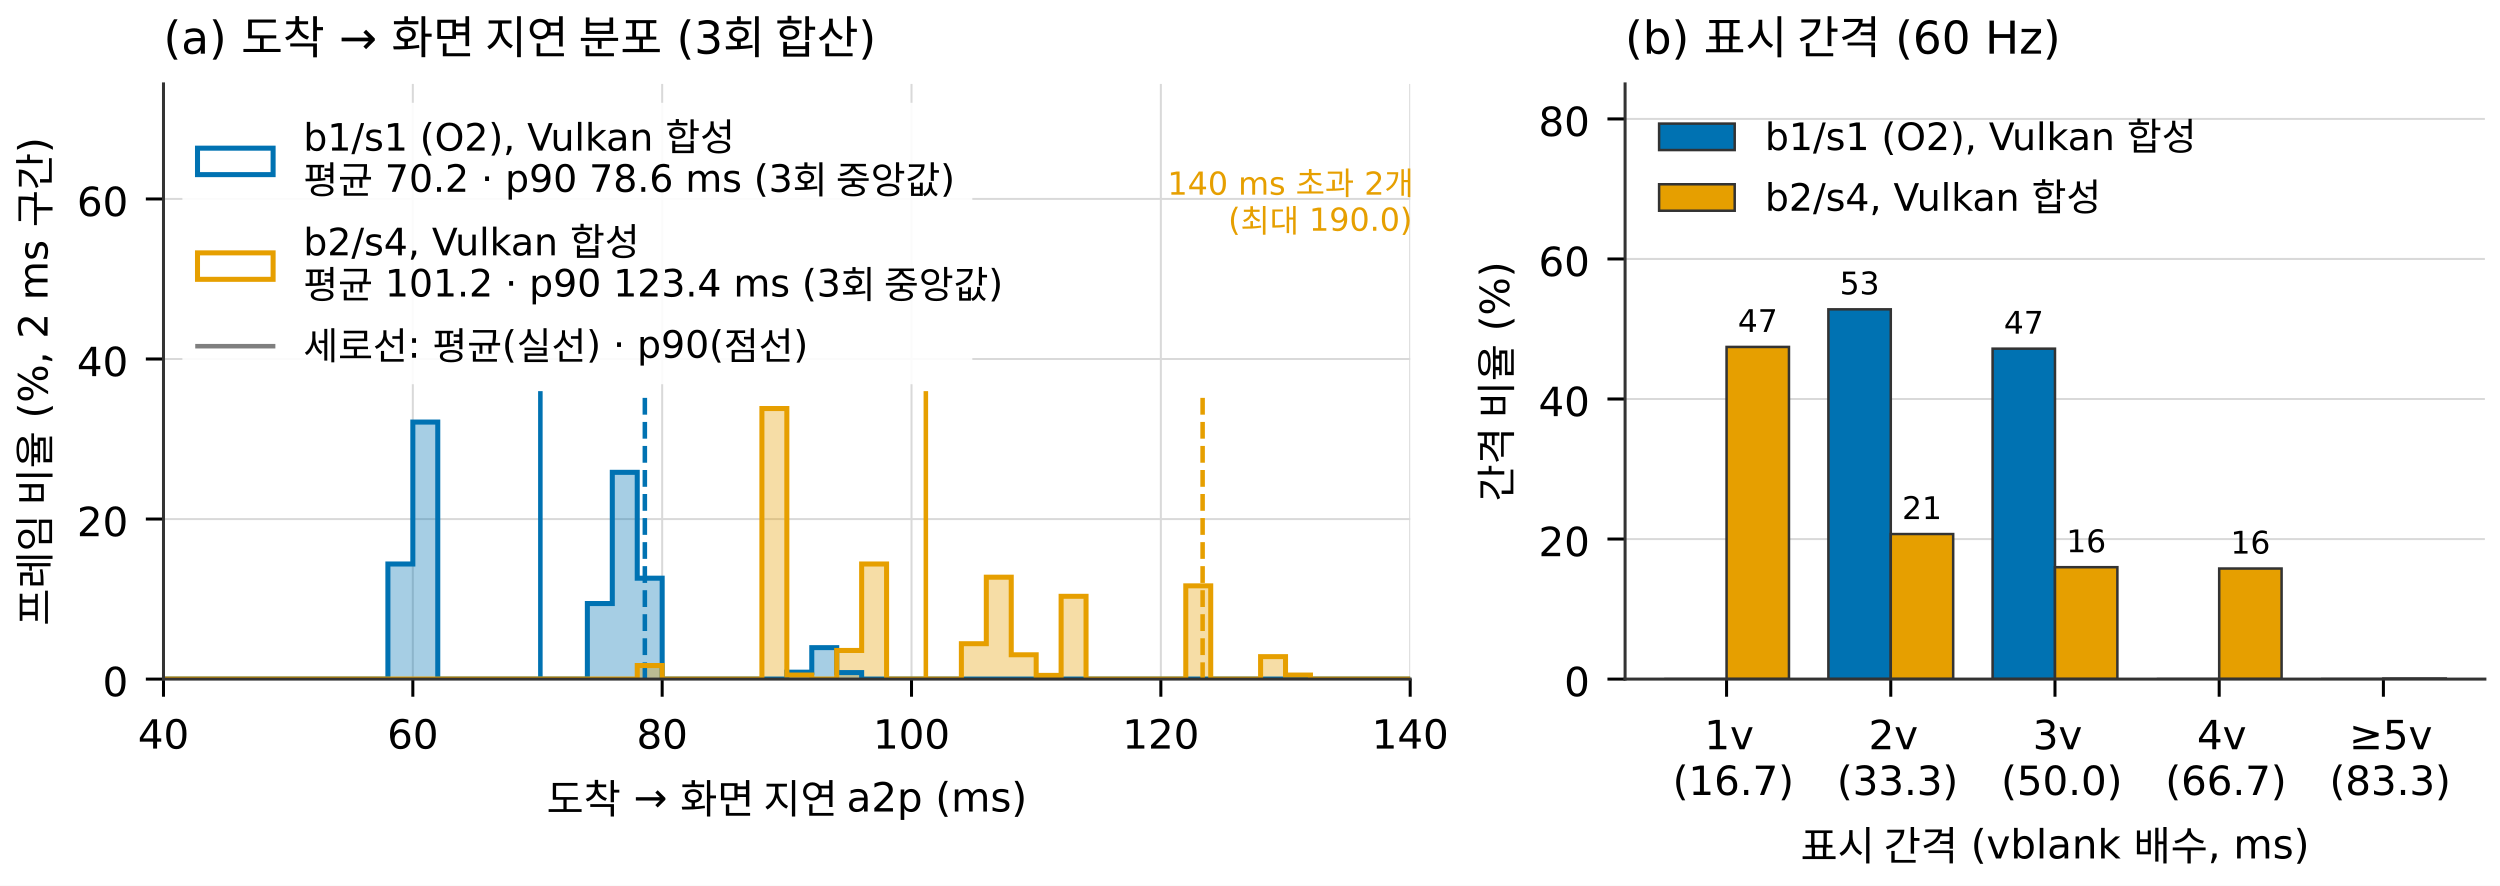
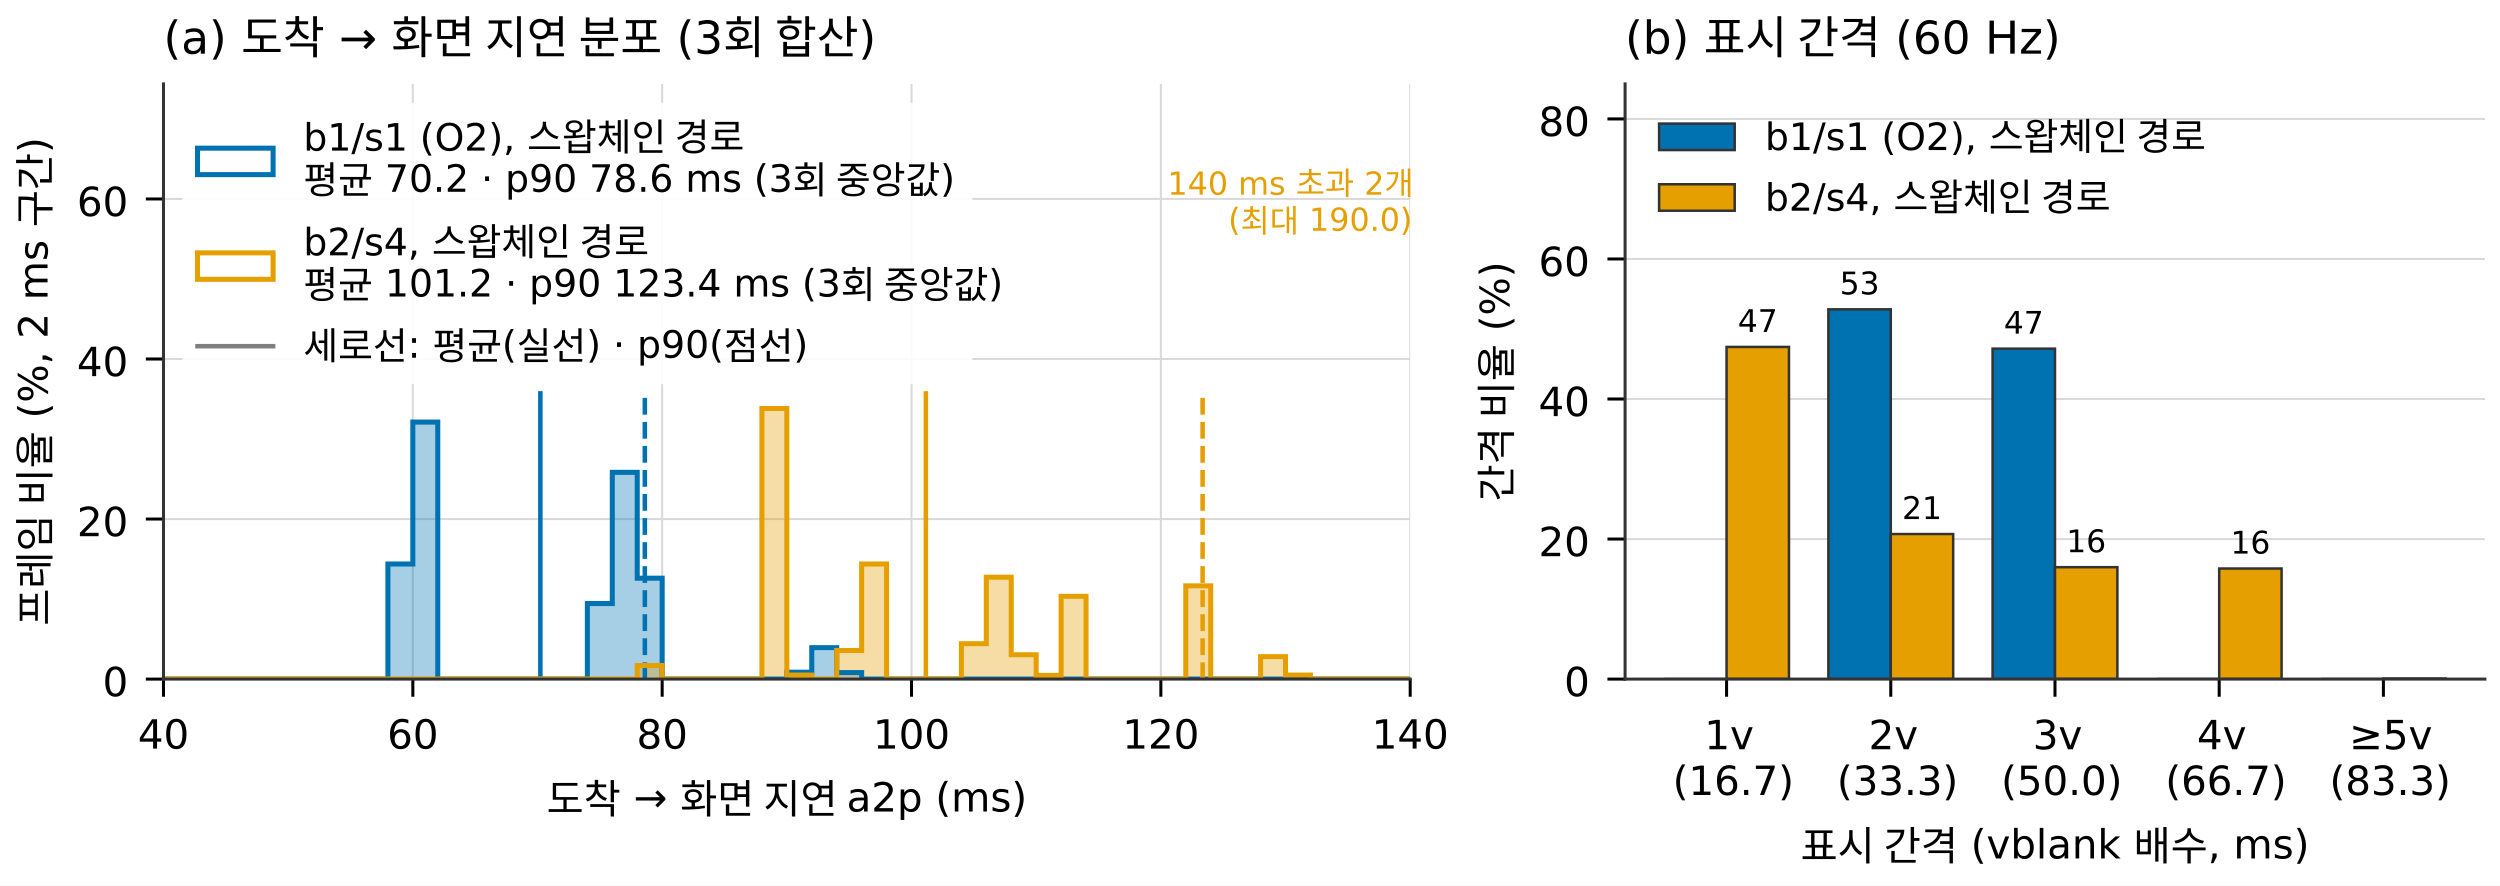
<svg xmlns="http://www.w3.org/2000/svg" xmlns:xlink="http://www.w3.org/1999/xlink" width="496.063pt" height="175.748pt" viewBox="0 0 496.063 175.748" version="1.1">
  <defs>
    <style type="text/css">*{stroke-linejoin: round; stroke-linecap: butt}</style>
  </defs>
  <g id="figure_1">
    <g id="patch_1">
      <path d="M 0 175.748  L 496.063 175.748  L 496.063 0  L 0 0  z " style="fill: #ffffff" />
    </g>
    <g id="axes_1">
      <g id="patch_2">
        <path d="M 32.44 134.748  L 279.817 134.748  L 279.817 16.65  L 32.44 16.65  z " style="fill: #ffffff" />
      </g>
      <g id="matplotlib.axis_1">
        <g id="xtick_1">
          <g id="line2d_1">
            <path d="M 32.44 134.748  L 32.44 16.65  " clip-path="url(#cc3b1eb4dcb)" style="fill: none; stroke: #d9d9d9; stroke-width: 0.4; stroke-linecap: square" />
          </g>
          <g id="line2d_2">
            <defs>
              <path id="mfd4e453d5d" d="M 0 0  L 0 3.5  " style="stroke: #000000; stroke-width: 0.6" />
            </defs>
            <g>
              <use xlink:href="#mfd4e453d5d" x="32.44" y="134.748" style="stroke: #000000; stroke-width: 0.6" />
            </g>
          </g>
          <g id="text_1">
            <text style="font-size: 8px; font-family: 'NanumSquare', 'UnDotum', 'DejaVu Sans'; text-anchor: middle" x="32.44" y="148.548" transform="rotate(-0 32.44024 148.5478)">40</text>
          </g>
        </g>
        <g id="xtick_2">
          <g id="line2d_3">
            <path d="M 81.916 134.748  L 81.916 16.65  " clip-path="url(#cc3b1eb4dcb)" style="fill: none; stroke: #d9d9d9; stroke-width: 0.4; stroke-linecap: square" />
          </g>
          <g id="line2d_4">
            <g>
              <use xlink:href="#mfd4e453d5d" x="81.916" y="134.748" style="stroke: #000000; stroke-width: 0.6" />
            </g>
          </g>
          <g id="text_2">
            <text style="font-size: 8px; font-family: 'NanumSquare', 'UnDotum', 'DejaVu Sans'; text-anchor: middle" x="81.916" y="148.548" transform="rotate(-0 81.91566 148.5478)">60</text>
          </g>
        </g>
        <g id="xtick_3">
          <g id="line2d_5">
            <path d="M 131.391 134.748  L 131.391 16.65  " clip-path="url(#cc3b1eb4dcb)" style="fill: none; stroke: #d9d9d9; stroke-width: 0.4; stroke-linecap: square" />
          </g>
          <g id="line2d_6">
            <g>
              <use xlink:href="#mfd4e453d5d" x="131.391" y="134.748" style="stroke: #000000; stroke-width: 0.6" />
            </g>
          </g>
          <g id="text_3">
            <text style="font-size: 8px; font-family: 'NanumSquare', 'UnDotum', 'DejaVu Sans'; text-anchor: middle" x="131.391" y="148.548" transform="rotate(-0 131.3911 148.5478)">80</text>
          </g>
        </g>
        <g id="xtick_4">
          <g id="line2d_7">
            <path d="M 180.867 134.748  L 180.867 16.65  " clip-path="url(#cc3b1eb4dcb)" style="fill: none; stroke: #d9d9d9; stroke-width: 0.4; stroke-linecap: square" />
          </g>
          <g id="line2d_8">
            <g>
              <use xlink:href="#mfd4e453d5d" x="180.867" y="134.748" style="stroke: #000000; stroke-width: 0.6" />
            </g>
          </g>
          <g id="text_4">
            <text style="font-size: 8px; font-family: 'NanumSquare', 'UnDotum', 'DejaVu Sans'; text-anchor: middle" x="180.867" y="148.548" transform="rotate(-0 180.8665 148.5478)">100</text>
          </g>
        </g>
        <g id="xtick_5">
          <g id="line2d_9">
            <path d="M 230.342 134.748  L 230.342 16.65  " clip-path="url(#cc3b1eb4dcb)" style="fill: none; stroke: #d9d9d9; stroke-width: 0.4; stroke-linecap: square" />
          </g>
          <g id="line2d_10">
            <g>
              <use xlink:href="#mfd4e453d5d" x="230.342" y="134.748" style="stroke: #000000; stroke-width: 0.6" />
            </g>
          </g>
          <g id="text_5">
            <text style="font-size: 8px; font-family: 'NanumSquare', 'UnDotum', 'DejaVu Sans'; text-anchor: middle" x="230.342" y="148.548" transform="rotate(-0 230.3419 148.5478)">120</text>
          </g>
        </g>
        <g id="xtick_6">
          <g id="line2d_11">
            <path d="M 279.817 134.748  L 279.817 16.65  " clip-path="url(#cc3b1eb4dcb)" style="fill: none; stroke: #d9d9d9; stroke-width: 0.4; stroke-linecap: square" />
          </g>
          <g id="line2d_12">
            <g>
              <use xlink:href="#mfd4e453d5d" x="279.817" y="134.748" style="stroke: #000000; stroke-width: 0.6" />
            </g>
          </g>
          <g id="text_6">
            <text style="font-size: 8px; font-family: 'NanumSquare', 'UnDotum', 'DejaVu Sans'; text-anchor: middle" x="279.817" y="148.548" transform="rotate(-0 279.8174 148.5478)">140</text>
          </g>
        </g>
        <g id="text_7">
          <text style="font-size: 8px; font-family: 'NanumSquare', 'UnDotum', 'DejaVu Sans'; text-anchor: middle" x="156.129" y="161.388" transform="rotate(-0 156.1288 161.3878)">도착 → 화면 지연 a2p (ms)</text>
        </g>
      </g>
      <g id="matplotlib.axis_2">
        <g id="ytick_1">
          <g id="line2d_13">
            <path d="M 32.44 134.748  L 279.817 134.748  " clip-path="url(#cc3b1eb4dcb)" style="fill: none; stroke: #d9d9d9; stroke-width: 0.4; stroke-linecap: square" />
          </g>
          <g id="line2d_14">
            <defs>
              <path id="m87a8d191d4" d="M 0 0  L -3.5 0  " style="stroke: #000000; stroke-width: 0.6" />
            </defs>
            <g>
              <use xlink:href="#m87a8d191d4" x="32.44" y="134.748" style="stroke: #000000; stroke-width: 0.6" />
            </g>
          </g>
          <g id="text_8">
            <text style="font-size: 8px; font-family: 'NanumSquare', 'UnDotum', 'DejaVu Sans'; text-anchor: end" x="25.44" y="138.148" transform="rotate(-0 25.44024 138.1478)">0</text>
          </g>
        </g>
        <g id="ytick_2">
          <g id="line2d_15">
            <path d="M 32.44 102.991  L 279.817 102.991  " clip-path="url(#cc3b1eb4dcb)" style="fill: none; stroke: #d9d9d9; stroke-width: 0.4; stroke-linecap: square" />
          </g>
          <g id="line2d_16">
            <g>
              <use xlink:href="#m87a8d191d4" x="32.44" y="102.991" style="stroke: #000000; stroke-width: 0.6" />
            </g>
          </g>
          <g id="text_9">
            <text style="font-size: 8px; font-family: 'NanumSquare', 'UnDotum', 'DejaVu Sans'; text-anchor: end" x="25.44" y="106.391" transform="rotate(-0 25.44024 106.3913)">20</text>
          </g>
        </g>
        <g id="ytick_3">
          <g id="line2d_17">
            <path d="M 32.44 71.235  L 279.817 71.235  " clip-path="url(#cc3b1eb4dcb)" style="fill: none; stroke: #d9d9d9; stroke-width: 0.4; stroke-linecap: square" />
          </g>
          <g id="line2d_18">
            <g>
              <use xlink:href="#m87a8d191d4" x="32.44" y="71.235" style="stroke: #000000; stroke-width: 0.6" />
            </g>
          </g>
          <g id="text_10">
            <text style="font-size: 8px; font-family: 'NanumSquare', 'UnDotum', 'DejaVu Sans'; text-anchor: end" x="25.44" y="74.635" transform="rotate(-0 25.44024 74.63478)">40</text>
          </g>
        </g>
        <g id="ytick_4">
          <g id="line2d_19">
            <path d="M 32.44 39.478  L 279.817 39.478  " clip-path="url(#cc3b1eb4dcb)" style="fill: none; stroke: #d9d9d9; stroke-width: 0.4; stroke-linecap: square" />
          </g>
          <g id="line2d_20">
            <g>
              <use xlink:href="#m87a8d191d4" x="32.44" y="39.478" style="stroke: #000000; stroke-width: 0.6" />
            </g>
          </g>
          <g id="text_11">
            <text style="font-size: 8px; font-family: 'NanumSquare', 'UnDotum', 'DejaVu Sans'; text-anchor: end" x="25.44" y="42.878" transform="rotate(-0 25.44024 42.87828)">60</text>
          </g>
        </g>
        <g id="text_12">
          <text style="font-size: 8px; font-family: 'NanumSquare', 'UnDotum', 'DejaVu Sans'; text-anchor: middle" x="9.8" y="75.699" transform="rotate(-90 9.80024 75.69902)">프레임 비율 (%, 2 ms 구간)</text>
        </g>
      </g>
      <g id="patch_3">
        <path d="M 32.44 134.748  L 32.44 134.748  L 37.388 134.748  L 37.388 134.748  L 42.335 134.748  L 42.335 134.748  L 47.283 134.748  L 47.283 134.748  L 52.23 134.748  L 52.23 134.748  L 57.178 134.748  L 57.178 134.748  L 62.125 134.748  L 62.125 134.748  L 67.073 134.748  L 67.073 134.748  L 72.021 134.748  L 72.021 134.748  L 76.968 134.748  L 76.968 111.912  L 81.916 111.912  L 81.916 83.749  L 86.863 83.749  L 86.863 134.748  L 91.811 134.748  L 91.811 134.748  L 96.758 134.748  L 96.758 134.748  L 101.706 134.748  L 101.706 134.748  L 106.653 134.748  L 106.653 134.748  L 111.601 134.748  L 111.601 134.748  L 116.548 134.748  L 116.548 119.753  L 121.496 119.753  L 121.496 93.72  L 126.444 93.72  L 126.444 114.729  L 131.391 114.729  L 131.391 134.748  L 136.339 134.748  L 136.339 134.748  L 141.286 134.748  L 141.286 134.748  L 146.234 134.748  L 146.234 134.748  L 151.181 134.748  L 151.181 134.748  L 156.129 134.748  L 156.129 133.378  L 161.076 133.378  L 161.076 128.506  L 166.024 128.506  L 166.024 133.454  L 170.971 133.454  L 170.971 134.748  L 175.919 134.748  L 175.919 134.748  L 180.867 134.748  L 180.867 134.748  L 185.814 134.748  L 185.814 134.748  L 190.762 134.748  L 190.762 134.748  L 195.709 134.748  L 195.709 134.748  L 200.657 134.748  L 200.657 134.748  L 205.604 134.748  L 205.604 134.748  L 210.552 134.748  L 210.552 134.748  L 215.499 134.748  L 215.499 134.748  L 220.447 134.748  L 220.447 134.748  L 225.394 134.748  L 225.394 134.748  L 230.342 134.748  L 230.342 134.748  L 235.289 134.748  L 235.289 134.748  L 240.237 134.748  L 240.237 134.748  L 245.185 134.748  L 245.185 134.748  L 250.132 134.748  L 250.132 134.748  L 255.08 134.748  L 255.08 134.748  L 260.027 134.748  L 260.027 134.748  L 264.975 134.748  L 264.975 134.748  L 269.922 134.748  L 269.922 134.748  L 274.87 134.748  L 274.87 134.748  L 279.817 134.748  L 279.817 134.748  L 274.87 134.748  L 274.87 134.748  L 269.922 134.748  L 269.922 134.748  L 264.975 134.748  L 264.975 134.748  L 260.027 134.748  L 260.027 134.748  L 255.08 134.748  L 255.08 134.748  L 250.132 134.748  L 250.132 134.748  L 245.185 134.748  L 245.185 134.748  L 240.237 134.748  L 240.237 134.748  L 235.289 134.748  L 235.289 134.748  L 230.342 134.748  L 230.342 134.748  L 225.394 134.748  L 225.394 134.748  L 220.447 134.748  L 220.447 134.748  L 215.499 134.748  L 215.499 134.748  L 210.552 134.748  L 210.552 134.748  L 205.604 134.748  L 205.604 134.748  L 200.657 134.748  L 200.657 134.748  L 195.709 134.748  L 195.709 134.748  L 190.762 134.748  L 190.762 134.748  L 185.814 134.748  L 185.814 134.748  L 180.867 134.748  L 180.867 134.748  L 175.919 134.748  L 175.919 134.748  L 170.971 134.748  L 170.971 134.748  L 166.024 134.748  L 166.024 134.748  L 161.076 134.748  L 161.076 134.748  L 156.129 134.748  L 156.129 134.748  L 151.181 134.748  L 151.181 134.748  L 146.234 134.748  L 146.234 134.748  L 141.286 134.748  L 141.286 134.748  L 136.339 134.748  L 136.339 134.748  L 131.391 134.748  L 131.391 134.748  L 126.444 134.748  L 126.444 134.748  L 121.496 134.748  L 121.496 134.748  L 116.548 134.748  L 116.548 134.748  L 111.601 134.748  L 111.601 134.748  L 106.653 134.748  L 106.653 134.748  L 101.706 134.748  L 101.706 134.748  L 96.758 134.748  L 96.758 134.748  L 91.811 134.748  L 91.811 134.748  L 86.863 134.748  L 86.863 134.748  L 81.916 134.748  L 81.916 134.748  L 76.968 134.748  L 76.968 134.748  L 72.021 134.748  L 72.021 134.748  L 67.073 134.748  L 67.073 134.748  L 62.125 134.748  L 62.125 134.748  L 57.178 134.748  L 57.178 134.748  L 52.23 134.748  L 52.23 134.748  L 47.283 134.748  L 47.283 134.748  L 42.335 134.748  L 42.335 134.748  L 37.388 134.748  L 37.388 134.748  z " clip-path="url(#cc3b1eb4dcb)" style="fill: #0072b2; opacity: 0.35" />
      </g>
      <g id="patch_4">
        <path d="M 32.44 134.748  L 32.44 134.748  L 37.388 134.748  L 37.388 134.748  L 42.335 134.748  L 42.335 134.748  L 47.283 134.748  L 47.283 134.748  L 52.23 134.748  L 52.23 134.748  L 57.178 134.748  L 57.178 134.748  L 62.125 134.748  L 62.125 134.748  L 67.073 134.748  L 67.073 134.748  L 72.021 134.748  L 72.021 134.748  L 76.968 134.748  L 76.968 134.748  L 81.916 134.748  L 81.916 134.748  L 86.863 134.748  L 86.863 134.748  L 91.811 134.748  L 91.811 134.748  L 96.758 134.748  L 96.758 134.748  L 101.706 134.748  L 101.706 134.748  L 106.653 134.748  L 106.653 134.748  L 111.601 134.748  L 111.601 134.748  L 116.548 134.748  L 116.548 134.748  L 121.496 134.748  L 121.496 134.748  L 126.444 134.748  L 126.444 132.061  L 131.391 132.061  L 131.391 134.748  L 136.339 134.748  L 136.339 134.748  L 141.286 134.748  L 141.286 134.748  L 146.234 134.748  L 146.234 134.748  L 151.181 134.748  L 151.181 81.067  L 156.129 81.067  L 156.129 133.954  L 161.076 133.954  L 161.076 134.748  L 166.024 134.748  L 166.024 129.068  L 170.971 129.068  L 170.971 111.908  L 175.919 111.908  L 175.919 134.748  L 180.867 134.748  L 180.867 134.748  L 185.814 134.748  L 185.814 134.748  L 190.762 134.748  L 190.762 127.725  L 195.709 127.725  L 195.709 114.534  L 200.657 114.534  L 200.657 129.923  L 205.604 129.923  L 205.604 134.015  L 210.552 134.015  L 210.552 118.32  L 215.499 118.32  L 215.499 134.748  L 220.447 134.748  L 220.447 134.748  L 225.394 134.748  L 225.394 134.748  L 230.342 134.748  L 230.342 134.748  L 235.289 134.748  L 235.289 116.244  L 240.237 116.244  L 240.237 134.748  L 245.185 134.748  L 245.185 134.748  L 250.132 134.748  L 250.132 130.29  L 255.08 130.29  L 255.08 133.954  L 260.027 133.954  L 260.027 134.748  L 264.975 134.748  L 264.975 134.748  L 269.922 134.748  L 269.922 134.748  L 274.87 134.748  L 274.87 134.748  L 279.817 134.748  L 279.817 134.748  L 274.87 134.748  L 274.87 134.748  L 269.922 134.748  L 269.922 134.748  L 264.975 134.748  L 264.975 134.748  L 260.027 134.748  L 260.027 134.748  L 255.08 134.748  L 255.08 134.748  L 250.132 134.748  L 250.132 134.748  L 245.185 134.748  L 245.185 134.748  L 240.237 134.748  L 240.237 134.748  L 235.289 134.748  L 235.289 134.748  L 230.342 134.748  L 230.342 134.748  L 225.394 134.748  L 225.394 134.748  L 220.447 134.748  L 220.447 134.748  L 215.499 134.748  L 215.499 134.748  L 210.552 134.748  L 210.552 134.748  L 205.604 134.748  L 205.604 134.748  L 200.657 134.748  L 200.657 134.748  L 195.709 134.748  L 195.709 134.748  L 190.762 134.748  L 190.762 134.748  L 185.814 134.748  L 185.814 134.748  L 180.867 134.748  L 180.867 134.748  L 175.919 134.748  L 175.919 134.748  L 170.971 134.748  L 170.971 134.748  L 166.024 134.748  L 166.024 134.748  L 161.076 134.748  L 161.076 134.748  L 156.129 134.748  L 156.129 134.748  L 151.181 134.748  L 151.181 134.748  L 146.234 134.748  L 146.234 134.748  L 141.286 134.748  L 141.286 134.748  L 136.339 134.748  L 136.339 134.748  L 131.391 134.748  L 131.391 134.748  L 126.444 134.748  L 126.444 134.748  L 121.496 134.748  L 121.496 134.748  L 116.548 134.748  L 116.548 134.748  L 111.601 134.748  L 111.601 134.748  L 106.653 134.748  L 106.653 134.748  L 101.706 134.748  L 101.706 134.748  L 96.758 134.748  L 96.758 134.748  L 91.811 134.748  L 91.811 134.748  L 86.863 134.748  L 86.863 134.748  L 81.916 134.748  L 81.916 134.748  L 76.968 134.748  L 76.968 134.748  L 72.021 134.748  L 72.021 134.748  L 67.073 134.748  L 67.073 134.748  L 62.125 134.748  L 62.125 134.748  L 57.178 134.748  L 57.178 134.748  L 52.23 134.748  L 52.23 134.748  L 47.283 134.748  L 47.283 134.748  L 42.335 134.748  L 42.335 134.748  L 37.388 134.748  L 37.388 134.748  z " clip-path="url(#cc3b1eb4dcb)" style="fill: #e69f00; opacity: 0.35" />
      </g>
      <g id="patch_5">
        <path d="M 32.44 134.748  L 32.44 134.748  L 37.388 134.748  L 37.388 134.748  L 42.335 134.748  L 42.335 134.748  L 47.283 134.748  L 47.283 134.748  L 52.23 134.748  L 52.23 134.748  L 57.178 134.748  L 57.178 134.748  L 62.125 134.748  L 62.125 134.748  L 67.073 134.748  L 67.073 134.748  L 72.021 134.748  L 72.021 134.748  L 76.968 134.748  L 76.968 111.912  L 81.916 111.912  L 81.916 83.749  L 86.863 83.749  L 86.863 134.748  L 91.811 134.748  L 91.811 134.748  L 96.758 134.748  L 96.758 134.748  L 101.706 134.748  L 101.706 134.748  L 106.653 134.748  L 106.653 134.748  L 111.601 134.748  L 111.601 134.748  L 116.548 134.748  L 116.548 119.753  L 121.496 119.753  L 121.496 93.72  L 126.444 93.72  L 126.444 114.729  L 131.391 114.729  L 131.391 134.748  L 136.339 134.748  L 136.339 134.748  L 141.286 134.748  L 141.286 134.748  L 146.234 134.748  L 146.234 134.748  L 151.181 134.748  L 151.181 134.748  L 156.129 134.748  L 156.129 133.378  L 161.076 133.378  L 161.076 128.506  L 166.024 128.506  L 166.024 133.454  L 170.971 133.454  L 170.971 134.748  L 175.919 134.748  L 175.919 134.748  L 180.867 134.748  L 180.867 134.748  L 185.814 134.748  L 185.814 134.748  L 190.762 134.748  L 190.762 134.748  L 195.709 134.748  L 195.709 134.748  L 200.657 134.748  L 200.657 134.748  L 205.604 134.748  L 205.604 134.748  L 210.552 134.748  L 210.552 134.748  L 215.499 134.748  L 215.499 134.748  L 220.447 134.748  L 220.447 134.748  L 225.394 134.748  L 225.394 134.748  L 230.342 134.748  L 230.342 134.748  L 235.289 134.748  L 235.289 134.748  L 240.237 134.748  L 240.237 134.748  L 245.185 134.748  L 245.185 134.748  L 250.132 134.748  L 250.132 134.748  L 255.08 134.748  L 255.08 134.748  L 260.027 134.748  L 260.027 134.748  L 264.975 134.748  L 264.975 134.748  L 269.922 134.748  L 269.922 134.748  L 274.87 134.748  L 274.87 134.748  L 279.817 134.748  L 279.817 134.748  " clip-path="url(#cc3b1eb4dcb)" style="fill: none; stroke: #0072b2; stroke-linejoin: miter" />
      </g>
      <g id="line2d_21">
        <path d="M 107.222 134.748  L 107.222 78.061  " clip-path="url(#cc3b1eb4dcb)" style="fill: none; stroke: #0072b2; stroke-width: 0.9; stroke-linecap: square" />
      </g>
      <g id="line2d_22">
        <path d="M 127.953 134.748  L 127.953 78.061  " clip-path="url(#cc3b1eb4dcb)" style="fill: none; stroke-dasharray: 3.33,1.44; stroke-dashoffset: 0; stroke: #0072b2; stroke-width: 0.9" />
      </g>
      <g id="patch_6">
        <path d="M 32.44 134.748  L 32.44 134.748  L 37.388 134.748  L 37.388 134.748  L 42.335 134.748  L 42.335 134.748  L 47.283 134.748  L 47.283 134.748  L 52.23 134.748  L 52.23 134.748  L 57.178 134.748  L 57.178 134.748  L 62.125 134.748  L 62.125 134.748  L 67.073 134.748  L 67.073 134.748  L 72.021 134.748  L 72.021 134.748  L 76.968 134.748  L 76.968 134.748  L 81.916 134.748  L 81.916 134.748  L 86.863 134.748  L 86.863 134.748  L 91.811 134.748  L 91.811 134.748  L 96.758 134.748  L 96.758 134.748  L 101.706 134.748  L 101.706 134.748  L 106.653 134.748  L 106.653 134.748  L 111.601 134.748  L 111.601 134.748  L 116.548 134.748  L 116.548 134.748  L 121.496 134.748  L 121.496 134.748  L 126.444 134.748  L 126.444 132.061  L 131.391 132.061  L 131.391 134.748  L 136.339 134.748  L 136.339 134.748  L 141.286 134.748  L 141.286 134.748  L 146.234 134.748  L 146.234 134.748  L 151.181 134.748  L 151.181 81.067  L 156.129 81.067  L 156.129 133.954  L 161.076 133.954  L 161.076 134.748  L 166.024 134.748  L 166.024 129.068  L 170.971 129.068  L 170.971 111.908  L 175.919 111.908  L 175.919 134.748  L 180.867 134.748  L 180.867 134.748  L 185.814 134.748  L 185.814 134.748  L 190.762 134.748  L 190.762 127.725  L 195.709 127.725  L 195.709 114.534  L 200.657 114.534  L 200.657 129.923  L 205.604 129.923  L 205.604 134.015  L 210.552 134.015  L 210.552 118.32  L 215.499 118.32  L 215.499 134.748  L 220.447 134.748  L 220.447 134.748  L 225.394 134.748  L 225.394 134.748  L 230.342 134.748  L 230.342 134.748  L 235.289 134.748  L 235.289 116.244  L 240.237 116.244  L 240.237 134.748  L 245.185 134.748  L 245.185 134.748  L 250.132 134.748  L 250.132 130.29  L 255.08 130.29  L 255.08 133.954  L 260.027 133.954  L 260.027 134.748  L 264.975 134.748  L 264.975 134.748  L 269.922 134.748  L 269.922 134.748  L 274.87 134.748  L 274.87 134.748  L 279.817 134.748  L 279.817 134.748  " clip-path="url(#cc3b1eb4dcb)" style="fill: none; stroke: #e69f00; stroke-linejoin: miter" />
      </g>
      <g id="line2d_23">
        <path d="M 183.711 134.748  L 183.711 78.061  " clip-path="url(#cc3b1eb4dcb)" style="fill: none; stroke: #e69f00; stroke-width: 0.9; stroke-linecap: square" />
      </g>
      <g id="line2d_24">
        <path d="M 238.629 134.748  L 238.629 78.061  " clip-path="url(#cc3b1eb4dcb)" style="fill: none; stroke-dasharray: 3.33,1.44; stroke-dashoffset: 0; stroke: #e69f00; stroke-width: 0.9" />
      </g>
      <g id="line2d_25" />
      <g id="patch_7">
        <path d="M 32.44 134.748  L 32.44 16.65  " style="fill: none; stroke: #333333; stroke-width: 0.6; stroke-linejoin: miter; stroke-linecap: square" />
      </g>
      <g id="patch_8">
        <path d="M 32.44 134.748  L 279.817 134.748  " style="fill: none; stroke: #333333; stroke-width: 0.6; stroke-linejoin: miter; stroke-linecap: square" />
      </g>
      <g id="text_13">
        <text style="font-size: 6.3px; font-family: 'NanumSquare', 'UnDotum', 'DejaVu Sans'; fill: #e69f00" transform="translate(231.6499 38.6334)">140 ms 초과 2개</text>
        <text style="font-size: 6.3px; font-family: 'NanumSquare', 'UnDotum', 'DejaVu Sans'; fill: #e69f00" transform="translate(243.6957 45.7839)">(최대 190.0)</text>
      </g>
      <g id="text_14">
        <text style="font-size: 9px; font-family: 'NanumSquare', 'UnDotum', 'DejaVu Sans'; text-anchor: start" x="32.44" y="10.65" transform="rotate(-0 32.44024 10.65024)">(a) 도착 → 화면 지연 분포 (3회 합산)</text>
      </g>
      <g id="legend_1">
        <g id="patch_9">
          <path d="M 37.69 76.238  L 191.432 76.238  Q 192.932 76.238 192.932 74.738  L 192.932 21.9  Q 192.932 20.4 191.432 20.4  L 37.69 20.4  Q 36.19 20.4 36.19 21.9  L 36.19 74.738  Q 36.19 76.238 37.69 76.238  z " style="fill: #ffffff; opacity: 0.9" />
        </g>
        <g id="patch_10">
          <path d="M 39.19 34.65  L 54.19 34.65  L 54.19 29.4  L 39.19 29.4  L 39.19 34.65  z " style="fill: none; stroke: #0072b2; stroke-linejoin: miter" />
        </g>
        <g id="text_15">
-           <text style="font-size: 7.5px; font-family: 'NanumSquare', 'UnDotum', 'DejaVu Sans'" transform="translate(60.19024 29.88774)">b1/s1 (O2), Vulkan 합성</text>
+           <text style="font-size: 7.5px; font-family: 'NanumSquare', 'UnDotum', 'DejaVu Sans'" transform="translate(60.19024 29.88774)">b1/s1 (O2), 스왑체인 경로</text>
          <text style="font-size: 7.5px; font-family: 'NanumSquare', 'UnDotum', 'DejaVu Sans'" transform="translate(60.19024 38.40024)">평균 70.2 · p90 78.6 ms (3회 중앙값)</text>
        </g>
        <g id="patch_11">
          <path d="M 39.19 55.425  L 54.19 55.425  L 54.19 50.175  L 39.19 50.175  L 39.19 55.425  z " style="fill: none; stroke: #e69f00; stroke-linejoin: miter" />
        </g>
        <g id="text_16">
-           <text style="font-size: 7.5px; font-family: 'NanumSquare', 'UnDotum', 'DejaVu Sans'" transform="translate(60.19024 50.66274)">b2/s4, Vulkan 합성</text>
+           <text style="font-size: 7.5px; font-family: 'NanumSquare', 'UnDotum', 'DejaVu Sans'" transform="translate(60.19024 50.66274)">b2/s4, 스왑체인 경로</text>
          <text style="font-size: 7.5px; font-family: 'NanumSquare', 'UnDotum', 'DejaVu Sans'" transform="translate(60.19024 59.17524)">평균 101.2 · p90 123.4 ms (3회 중앙값)</text>
        </g>
        <g id="line2d_26">
          <path d="M 39.19 68.7  L 46.69 68.7  L 54.19 68.7  " style="fill: none; stroke: #7f7f7f; stroke-width: 0.9; stroke-linecap: square" />
        </g>
        <g id="text_17">
          <text style="font-size: 7.5px; font-family: 'NanumSquare', 'UnDotum', 'DejaVu Sans'; text-anchor: start" x="60.19" y="71.325" transform="rotate(-0 60.19024 71.32524)">세로선: 평균(실선) · p90(점선)</text>
        </g>
      </g>
    </g>
    <g id="axes_2">
      <g id="patch_12">
        <path d="M 322.458 134.748  L 493.063 134.748  L 493.063 16.65  L 322.458 16.65  z " style="fill: #ffffff" />
      </g>
      <g id="matplotlib.axis_3">
        <g id="xtick_7">
          <g id="line2d_27">
            <g>
              <use xlink:href="#mfd4e453d5d" x="342.594" y="134.748" style="stroke: #000000; stroke-width: 0.6" />
            </g>
          </g>
          <g id="text_18">
            <text style="font-size: 8px; font-family: 'NanumSquare', 'UnDotum', 'DejaVu Sans'" transform="translate(338.1904 148.6678)">1v</text>
            <text style="font-size: 8px; font-family: 'NanumSquare', 'UnDotum', 'DejaVu Sans'" transform="translate(331.9104 157.7478)">(16.7)</text>
          </g>
        </g>
        <g id="xtick_8">
          <g id="line2d_28">
            <g>
              <use xlink:href="#mfd4e453d5d" x="375.177" y="134.748" style="stroke: #000000; stroke-width: 0.6" />
            </g>
          </g>
          <g id="text_19">
            <text style="font-size: 8px; font-family: 'NanumSquare', 'UnDotum', 'DejaVu Sans'" transform="translate(370.7735 148.6678)">2v</text>
            <text style="font-size: 8px; font-family: 'NanumSquare', 'UnDotum', 'DejaVu Sans'" transform="translate(364.4935 157.7478)">(33.3)</text>
          </g>
        </g>
        <g id="xtick_9">
          <g id="line2d_29">
            <g>
              <use xlink:href="#mfd4e453d5d" x="407.76" y="134.748" style="stroke: #000000; stroke-width: 0.6" />
            </g>
          </g>
          <g id="text_20">
            <text style="font-size: 8px; font-family: 'NanumSquare', 'UnDotum', 'DejaVu Sans'" transform="translate(403.3565 148.6678)">3v</text>
            <text style="font-size: 8px; font-family: 'NanumSquare', 'UnDotum', 'DejaVu Sans'" transform="translate(397.0765 157.7478)">(50.0)</text>
          </g>
        </g>
        <g id="xtick_10">
          <g id="line2d_30">
            <g>
              <use xlink:href="#mfd4e453d5d" x="440.343" y="134.748" style="stroke: #000000; stroke-width: 0.6" />
            </g>
          </g>
          <g id="text_21">
            <text style="font-size: 8px; font-family: 'NanumSquare', 'UnDotum', 'DejaVu Sans'" transform="translate(435.9396 148.6678)">4v</text>
            <text style="font-size: 8px; font-family: 'NanumSquare', 'UnDotum', 'DejaVu Sans'" transform="translate(429.6596 157.7478)">(66.7)</text>
          </g>
        </g>
        <g id="xtick_11">
          <g id="line2d_31">
            <g>
              <use xlink:href="#mfd4e453d5d" x="472.926" y="134.748" style="stroke: #000000; stroke-width: 0.6" />
            </g>
          </g>
          <g id="text_22">
            <text style="font-size: 8px; font-family: 'NanumSquare', 'UnDotum', 'DejaVu Sans'" transform="translate(466.1227 148.6678)">≥5v</text>
            <text style="font-size: 8px; font-family: 'NanumSquare', 'UnDotum', 'DejaVu Sans'" transform="translate(462.2427 157.7478)">(83.3)</text>
          </g>
        </g>
        <g id="text_23">
          <text style="font-size: 8px; font-family: 'NanumSquare', 'UnDotum', 'DejaVu Sans'; text-anchor: middle" x="407.76" y="170.708" transform="rotate(-0 407.7603 170.7078)">표시 간격 (vblank 배수, ms)</text>
        </g>
      </g>
      <g id="matplotlib.axis_4">
        <g id="ytick_5">
          <g id="line2d_32">
            <path d="M 322.458 134.748  L 493.063 134.748  " clip-path="url(#c9209654a09)" style="fill: none; stroke: #d9d9d9; stroke-width: 0.4; stroke-linecap: square" />
          </g>
          <g id="line2d_33">
            <g>
              <use xlink:href="#m87a8d191d4" x="322.458" y="134.748" style="stroke: #000000; stroke-width: 0.6" />
            </g>
          </g>
          <g id="text_24">
            <text style="font-size: 8px; font-family: 'NanumSquare', 'UnDotum', 'DejaVu Sans'; text-anchor: end" x="315.458" y="138.148" transform="rotate(-0 315.4578 138.1478)">0</text>
          </g>
        </g>
        <g id="ytick_6">
          <g id="line2d_34">
            <path d="M 322.458 106.96  L 493.063 106.96  " clip-path="url(#c9209654a09)" style="fill: none; stroke: #d9d9d9; stroke-width: 0.4; stroke-linecap: square" />
          </g>
          <g id="line2d_35">
            <g>
              <use xlink:href="#m87a8d191d4" x="322.458" y="106.96" style="stroke: #000000; stroke-width: 0.6" />
            </g>
          </g>
          <g id="text_25">
            <text style="font-size: 8px; font-family: 'NanumSquare', 'UnDotum', 'DejaVu Sans'; text-anchor: end" x="315.458" y="110.36" transform="rotate(-0 315.4578 110.3601)">20</text>
          </g>
        </g>
        <g id="ytick_7">
          <g id="line2d_36">
            <path d="M 322.458 79.172  L 493.063 79.172  " clip-path="url(#c9209654a09)" style="fill: none; stroke: #d9d9d9; stroke-width: 0.4; stroke-linecap: square" />
          </g>
          <g id="line2d_37">
            <g>
              <use xlink:href="#m87a8d191d4" x="322.458" y="79.172" style="stroke: #000000; stroke-width: 0.6" />
            </g>
          </g>
          <g id="text_26">
            <text style="font-size: 8px; font-family: 'NanumSquare', 'UnDotum', 'DejaVu Sans'; text-anchor: end" x="315.458" y="82.572" transform="rotate(-0 315.4578 82.57247)">40</text>
          </g>
        </g>
        <g id="ytick_8">
          <g id="line2d_38">
            <path d="M 322.458 51.385  L 493.063 51.385  " clip-path="url(#c9209654a09)" style="fill: none; stroke: #d9d9d9; stroke-width: 0.4; stroke-linecap: square" />
          </g>
          <g id="line2d_39">
            <g>
              <use xlink:href="#m87a8d191d4" x="322.458" y="51.385" style="stroke: #000000; stroke-width: 0.6" />
            </g>
          </g>
          <g id="text_27">
            <text style="font-size: 8px; font-family: 'NanumSquare', 'UnDotum', 'DejaVu Sans'; text-anchor: end" x="315.458" y="54.785" transform="rotate(-0 315.4578 54.78481)">60</text>
          </g>
        </g>
        <g id="ytick_9">
          <g id="line2d_40">
            <path d="M 322.458 23.597  L 493.063 23.597  " clip-path="url(#c9209654a09)" style="fill: none; stroke: #d9d9d9; stroke-width: 0.4; stroke-linecap: square" />
          </g>
          <g id="line2d_41">
            <g>
              <use xlink:href="#m87a8d191d4" x="322.458" y="23.597" style="stroke: #000000; stroke-width: 0.6" />
            </g>
          </g>
          <g id="text_28">
            <text style="font-size: 8px; font-family: 'NanumSquare', 'UnDotum', 'DejaVu Sans'; text-anchor: end" x="315.458" y="26.997" transform="rotate(-0 315.4578 26.99715)">80</text>
          </g>
        </g>
        <g id="text_29">
          <text style="font-size: 8px; font-family: 'NanumSquare', 'UnDotum', 'DejaVu Sans'; text-anchor: middle" x="299.818" y="75.699" transform="rotate(-90 299.8178 75.69902)">간격 비율 (%)</text>
        </g>
      </g>
      <g id="patch_13">
        <path d="M 330.213 134.748  L 342.594 134.748  L 342.594 134.748  L 330.213 134.748  z " clip-path="url(#c9209654a09)" style="fill: #0072b2; stroke: #333333; stroke-width: 0.5; stroke-linejoin: miter" />
      </g>
      <g id="patch_14">
        <path d="M 362.796 134.748  L 375.177 134.748  L 375.177 61.377  L 362.796 61.377  z " clip-path="url(#c9209654a09)" style="fill: #0072b2; stroke: #333333; stroke-width: 0.5; stroke-linejoin: miter" />
      </g>
      <g id="patch_15">
        <path d="M 395.379 134.748  L 407.76 134.748  L 407.76 69.181  L 395.379 69.181  z " clip-path="url(#c9209654a09)" style="fill: #0072b2; stroke: #333333; stroke-width: 0.5; stroke-linejoin: miter" />
      </g>
      <g id="patch_16">
        <path d="M 427.962 134.748  L 440.343 134.748  L 440.343 134.748  L 427.962 134.748  z " clip-path="url(#c9209654a09)" style="fill: #0072b2; stroke: #333333; stroke-width: 0.5; stroke-linejoin: miter" />
      </g>
      <g id="patch_17">
        <path d="M 460.545 134.748  L 472.926 134.748  L 472.926 134.748  L 460.545 134.748  z " clip-path="url(#c9209654a09)" style="fill: #0072b2; stroke: #333333; stroke-width: 0.5; stroke-linejoin: miter" />
      </g>
      <g id="patch_18">
        <path d="M 342.594 134.748  L 354.976 134.748  L 354.976 68.836  L 342.594 68.836  z " clip-path="url(#c9209654a09)" style="fill: #e69f00; stroke: #333333; stroke-width: 0.5; stroke-linejoin: miter" />
      </g>
      <g id="patch_19">
        <path d="M 375.177 134.748  L 387.559 134.748  L 387.559 105.965  L 375.177 105.965  z " clip-path="url(#c9209654a09)" style="fill: #e69f00; stroke: #333333; stroke-width: 0.5; stroke-linejoin: miter" />
      </g>
      <g id="patch_20">
        <path d="M 407.76 134.748  L 420.142 134.748  L 420.142 112.545  L 407.76 112.545  z " clip-path="url(#c9209654a09)" style="fill: #e69f00; stroke: #333333; stroke-width: 0.5; stroke-linejoin: miter" />
      </g>
      <g id="patch_21">
        <path d="M 440.343 134.748  L 452.725 134.748  L 452.725 112.813  L 440.343 112.813  z " clip-path="url(#c9209654a09)" style="fill: #e69f00; stroke: #333333; stroke-width: 0.5; stroke-linejoin: miter" />
      </g>
      <g id="patch_22">
        <path d="M 472.926 134.748  L 485.308 134.748  L 485.308 134.641  L 472.926 134.641  z " clip-path="url(#c9209654a09)" style="fill: #e69f00; stroke: #333333; stroke-width: 0.5; stroke-linejoin: miter" />
      </g>
      <g id="patch_23">
        <path d="M 322.458 134.748  L 322.458 16.65  " style="fill: none; stroke: #333333; stroke-width: 0.6; stroke-linejoin: miter; stroke-linecap: square" />
      </g>
      <g id="patch_24">
        <path d="M 322.458 134.748  L 493.063 134.748  " style="fill: none; stroke: #333333; stroke-width: 0.6; stroke-linejoin: miter; stroke-linecap: square" />
      </g>
      <g id="text_30">
        <text style="font-size: 6.2px; font-family: 'NanumSquare', 'UnDotum', 'DejaVu Sans'; text-anchor: middle" x="368.986" y="58.406" transform="rotate(-0 368.9865 58.40625)">53</text>
      </g>
      <g id="text_31">
        <text style="font-size: 6.2px; font-family: 'NanumSquare', 'UnDotum', 'DejaVu Sans'; text-anchor: middle" x="401.57" y="66.21" transform="rotate(-0 401.5695 66.21027)">47</text>
      </g>
      <g id="text_32">
        <text style="font-size: 6.2px; font-family: 'NanumSquare', 'UnDotum', 'DejaVu Sans'; text-anchor: middle" x="348.785" y="65.866" transform="rotate(-0 348.785 65.86598)">47</text>
      </g>
      <g id="text_33">
        <text style="font-size: 6.2px; font-family: 'NanumSquare', 'UnDotum', 'DejaVu Sans'; text-anchor: middle" x="381.368" y="102.995" transform="rotate(-0 381.368 102.9947)">21</text>
      </g>
      <g id="text_34">
        <text style="font-size: 6.2px; font-family: 'NanumSquare', 'UnDotum', 'DejaVu Sans'; text-anchor: middle" x="413.951" y="109.575" transform="rotate(-0 413.9511 109.5751)">16</text>
      </g>
      <g id="text_35">
        <text style="font-size: 6.2px; font-family: 'NanumSquare', 'UnDotum', 'DejaVu Sans'; text-anchor: middle" x="446.534" y="109.843" transform="rotate(-0 446.5341 109.8426)">16</text>
      </g>
      <g id="text_36">
        <text style="font-size: 9px; font-family: 'NanumSquare', 'UnDotum', 'DejaVu Sans'; text-anchor: start" x="322.458" y="10.65" transform="rotate(-0 322.4578 10.65024)">(b) 표시 간격 (60 Hz)</text>
      </g>
      <g id="legend_2">
        <g id="patch_25">
          <path d="M 329.208 29.775  L 344.208 29.775  L 344.208 24.525  L 329.208 24.525  z " style="fill: #0072b2; stroke: #333333; stroke-width: 0.5; stroke-linejoin: miter" />
        </g>
        <g id="text_37">
-           <text style="font-size: 7.5px; font-family: 'NanumSquare', 'UnDotum', 'DejaVu Sans'; text-anchor: start" x="350.208" y="29.775" transform="rotate(-0 350.2078 29.77524)">b1/s1 (O2), Vulkan 합성</text>
+           <text style="font-size: 7.5px; font-family: 'NanumSquare', 'UnDotum', 'DejaVu Sans'; text-anchor: start" x="350.208" y="29.775" transform="rotate(-0 350.2078 29.77524)">b1/s1 (O2), 스왑체인 경로</text>
        </g>
        <g id="patch_26">
          <path d="M 329.208 41.813  L 344.208 41.813  L 344.208 36.563  L 329.208 36.563  z " style="fill: #e69f00; stroke: #333333; stroke-width: 0.5; stroke-linejoin: miter" />
        </g>
        <g id="text_38">
-           <text style="font-size: 7.5px; font-family: 'NanumSquare', 'UnDotum', 'DejaVu Sans'; text-anchor: start" x="350.208" y="41.813" transform="rotate(-0 350.2078 41.81274)">b2/s4, Vulkan 합성</text>
+           <text style="font-size: 7.5px; font-family: 'NanumSquare', 'UnDotum', 'DejaVu Sans'; text-anchor: start" x="350.208" y="41.813" transform="rotate(-0 350.2078 41.81274)">b2/s4, 스왑체인 경로</text>
        </g>
      </g>
    </g>
  </g>
  <defs>
    <clipPath id="cc3b1eb4dcb">
      <rect x="32.44" y="16.65" width="247.377" height="118.098" />
    </clipPath>
    <clipPath id="c9209654a09">
      <rect x="322.458" y="16.65" width="170.605" height="118.098" />
    </clipPath>
  </defs>
</svg>
